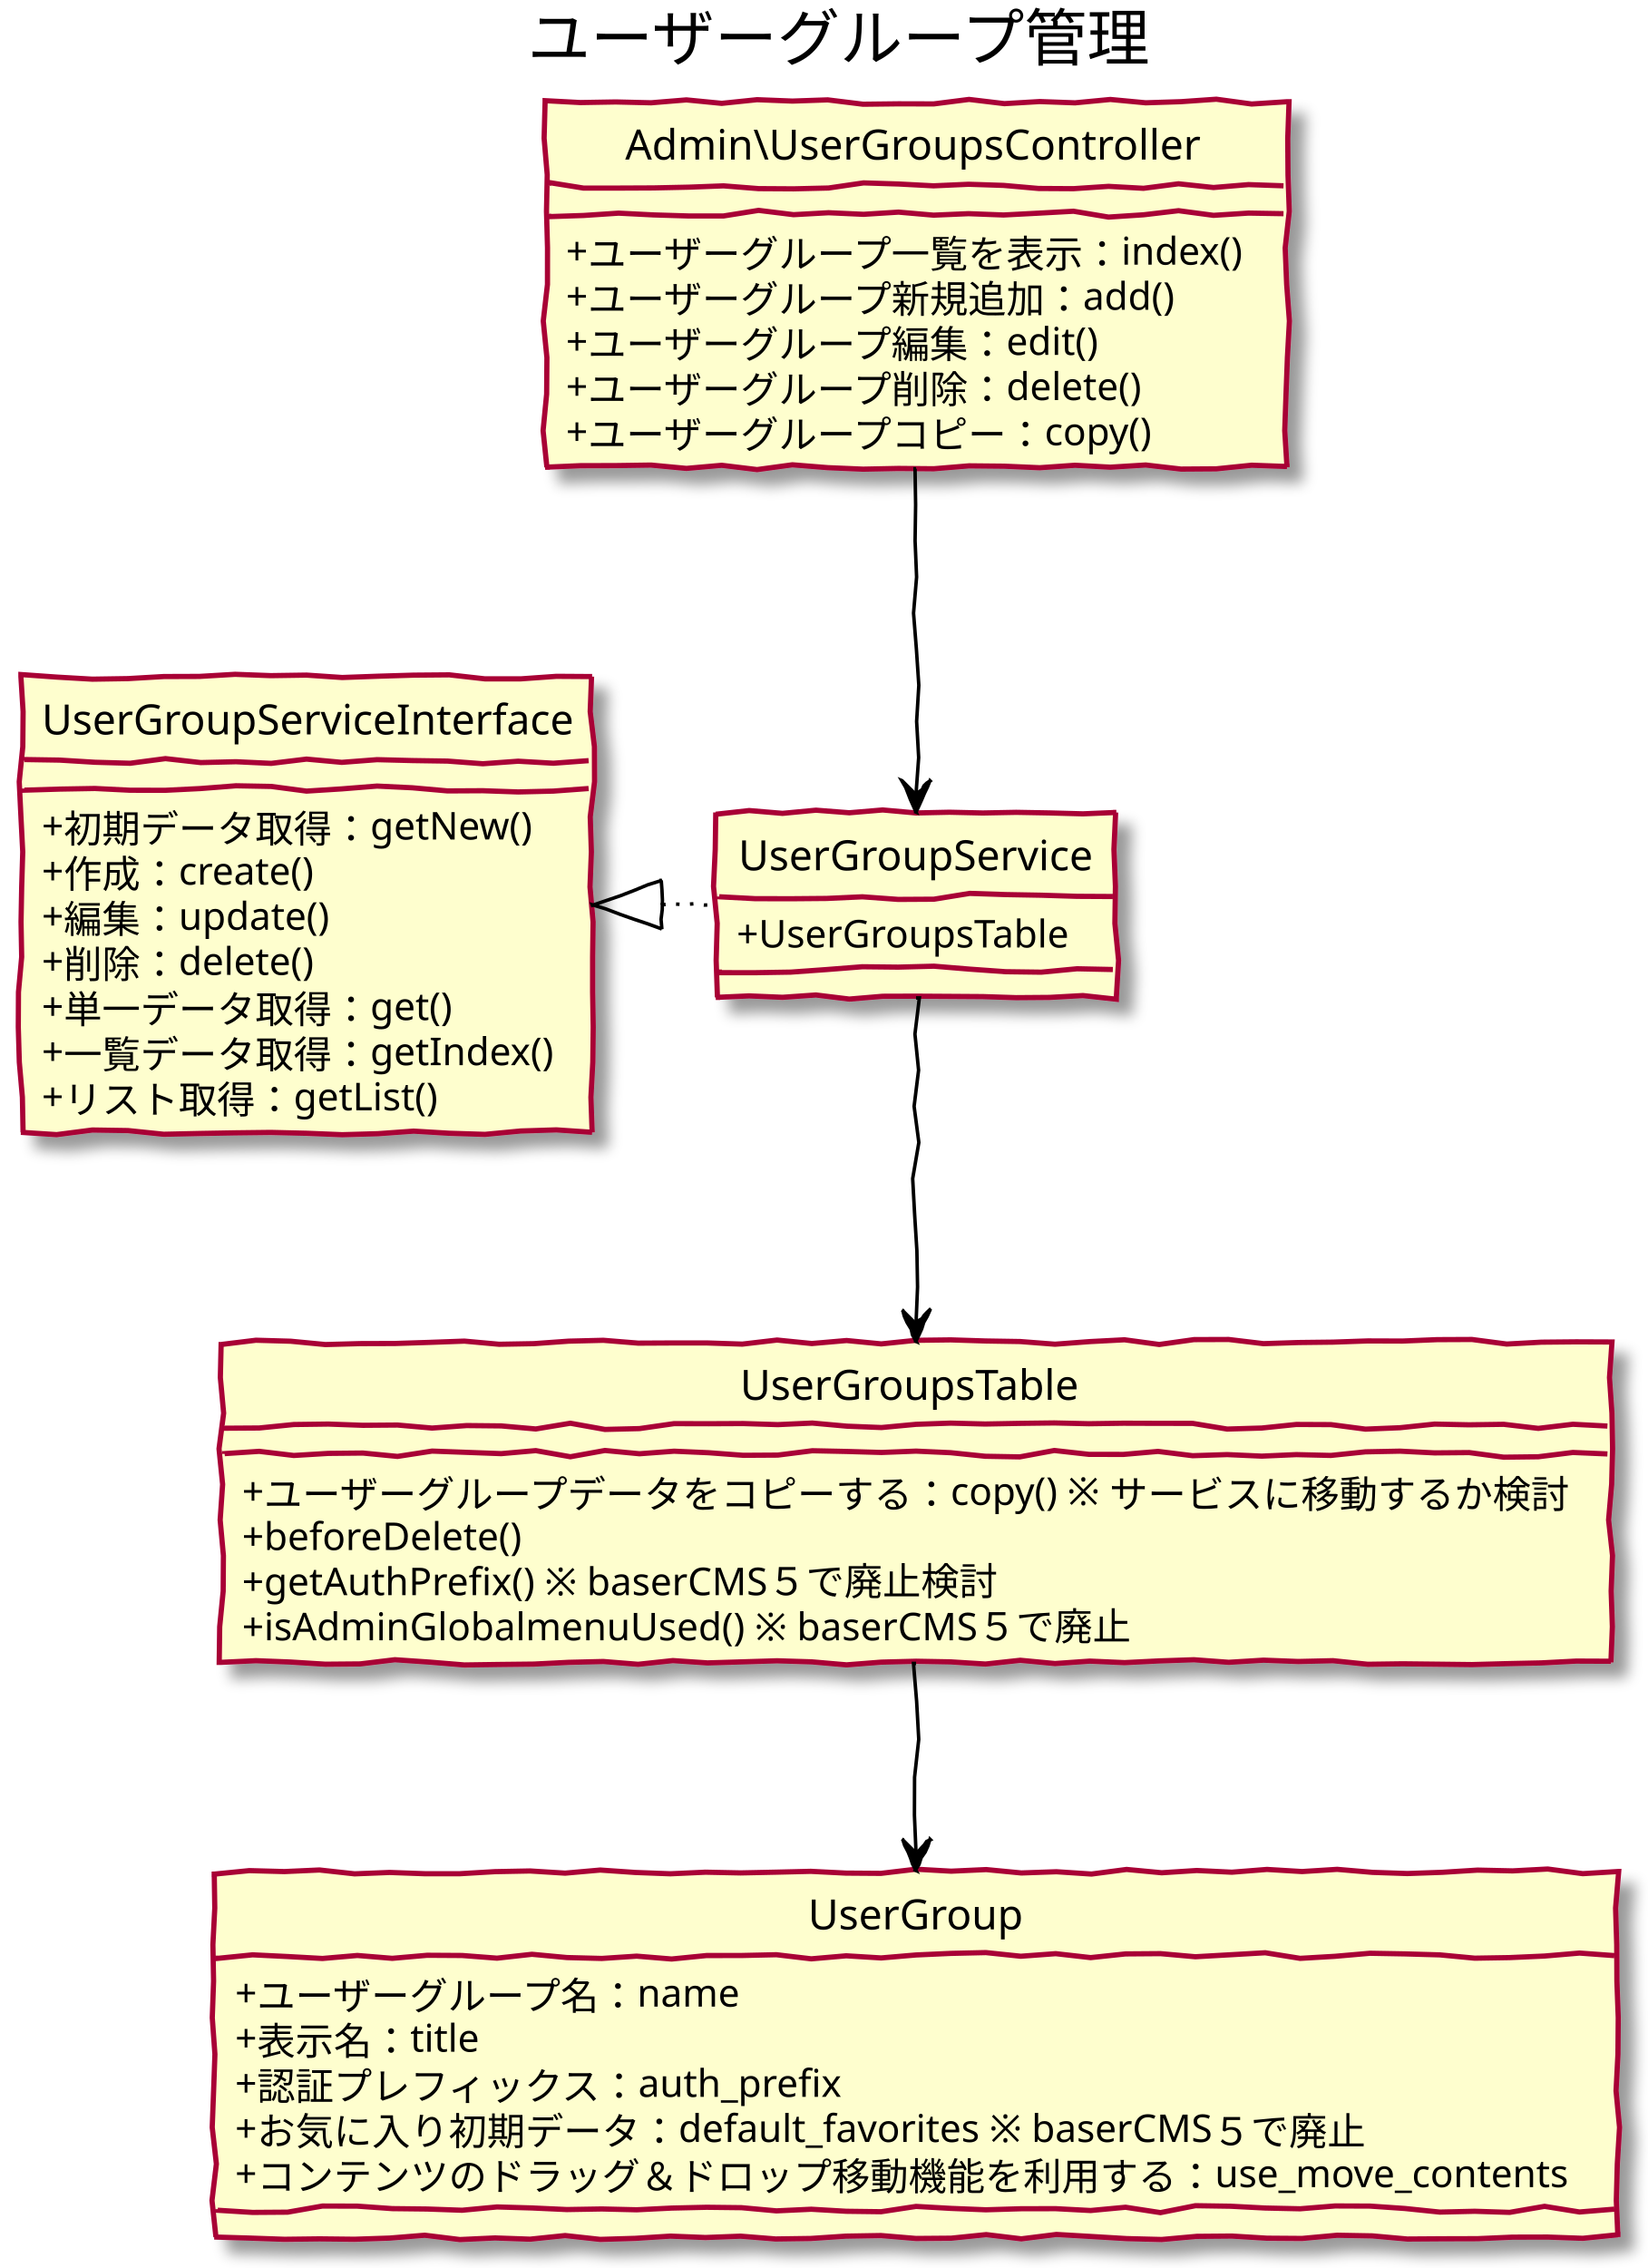
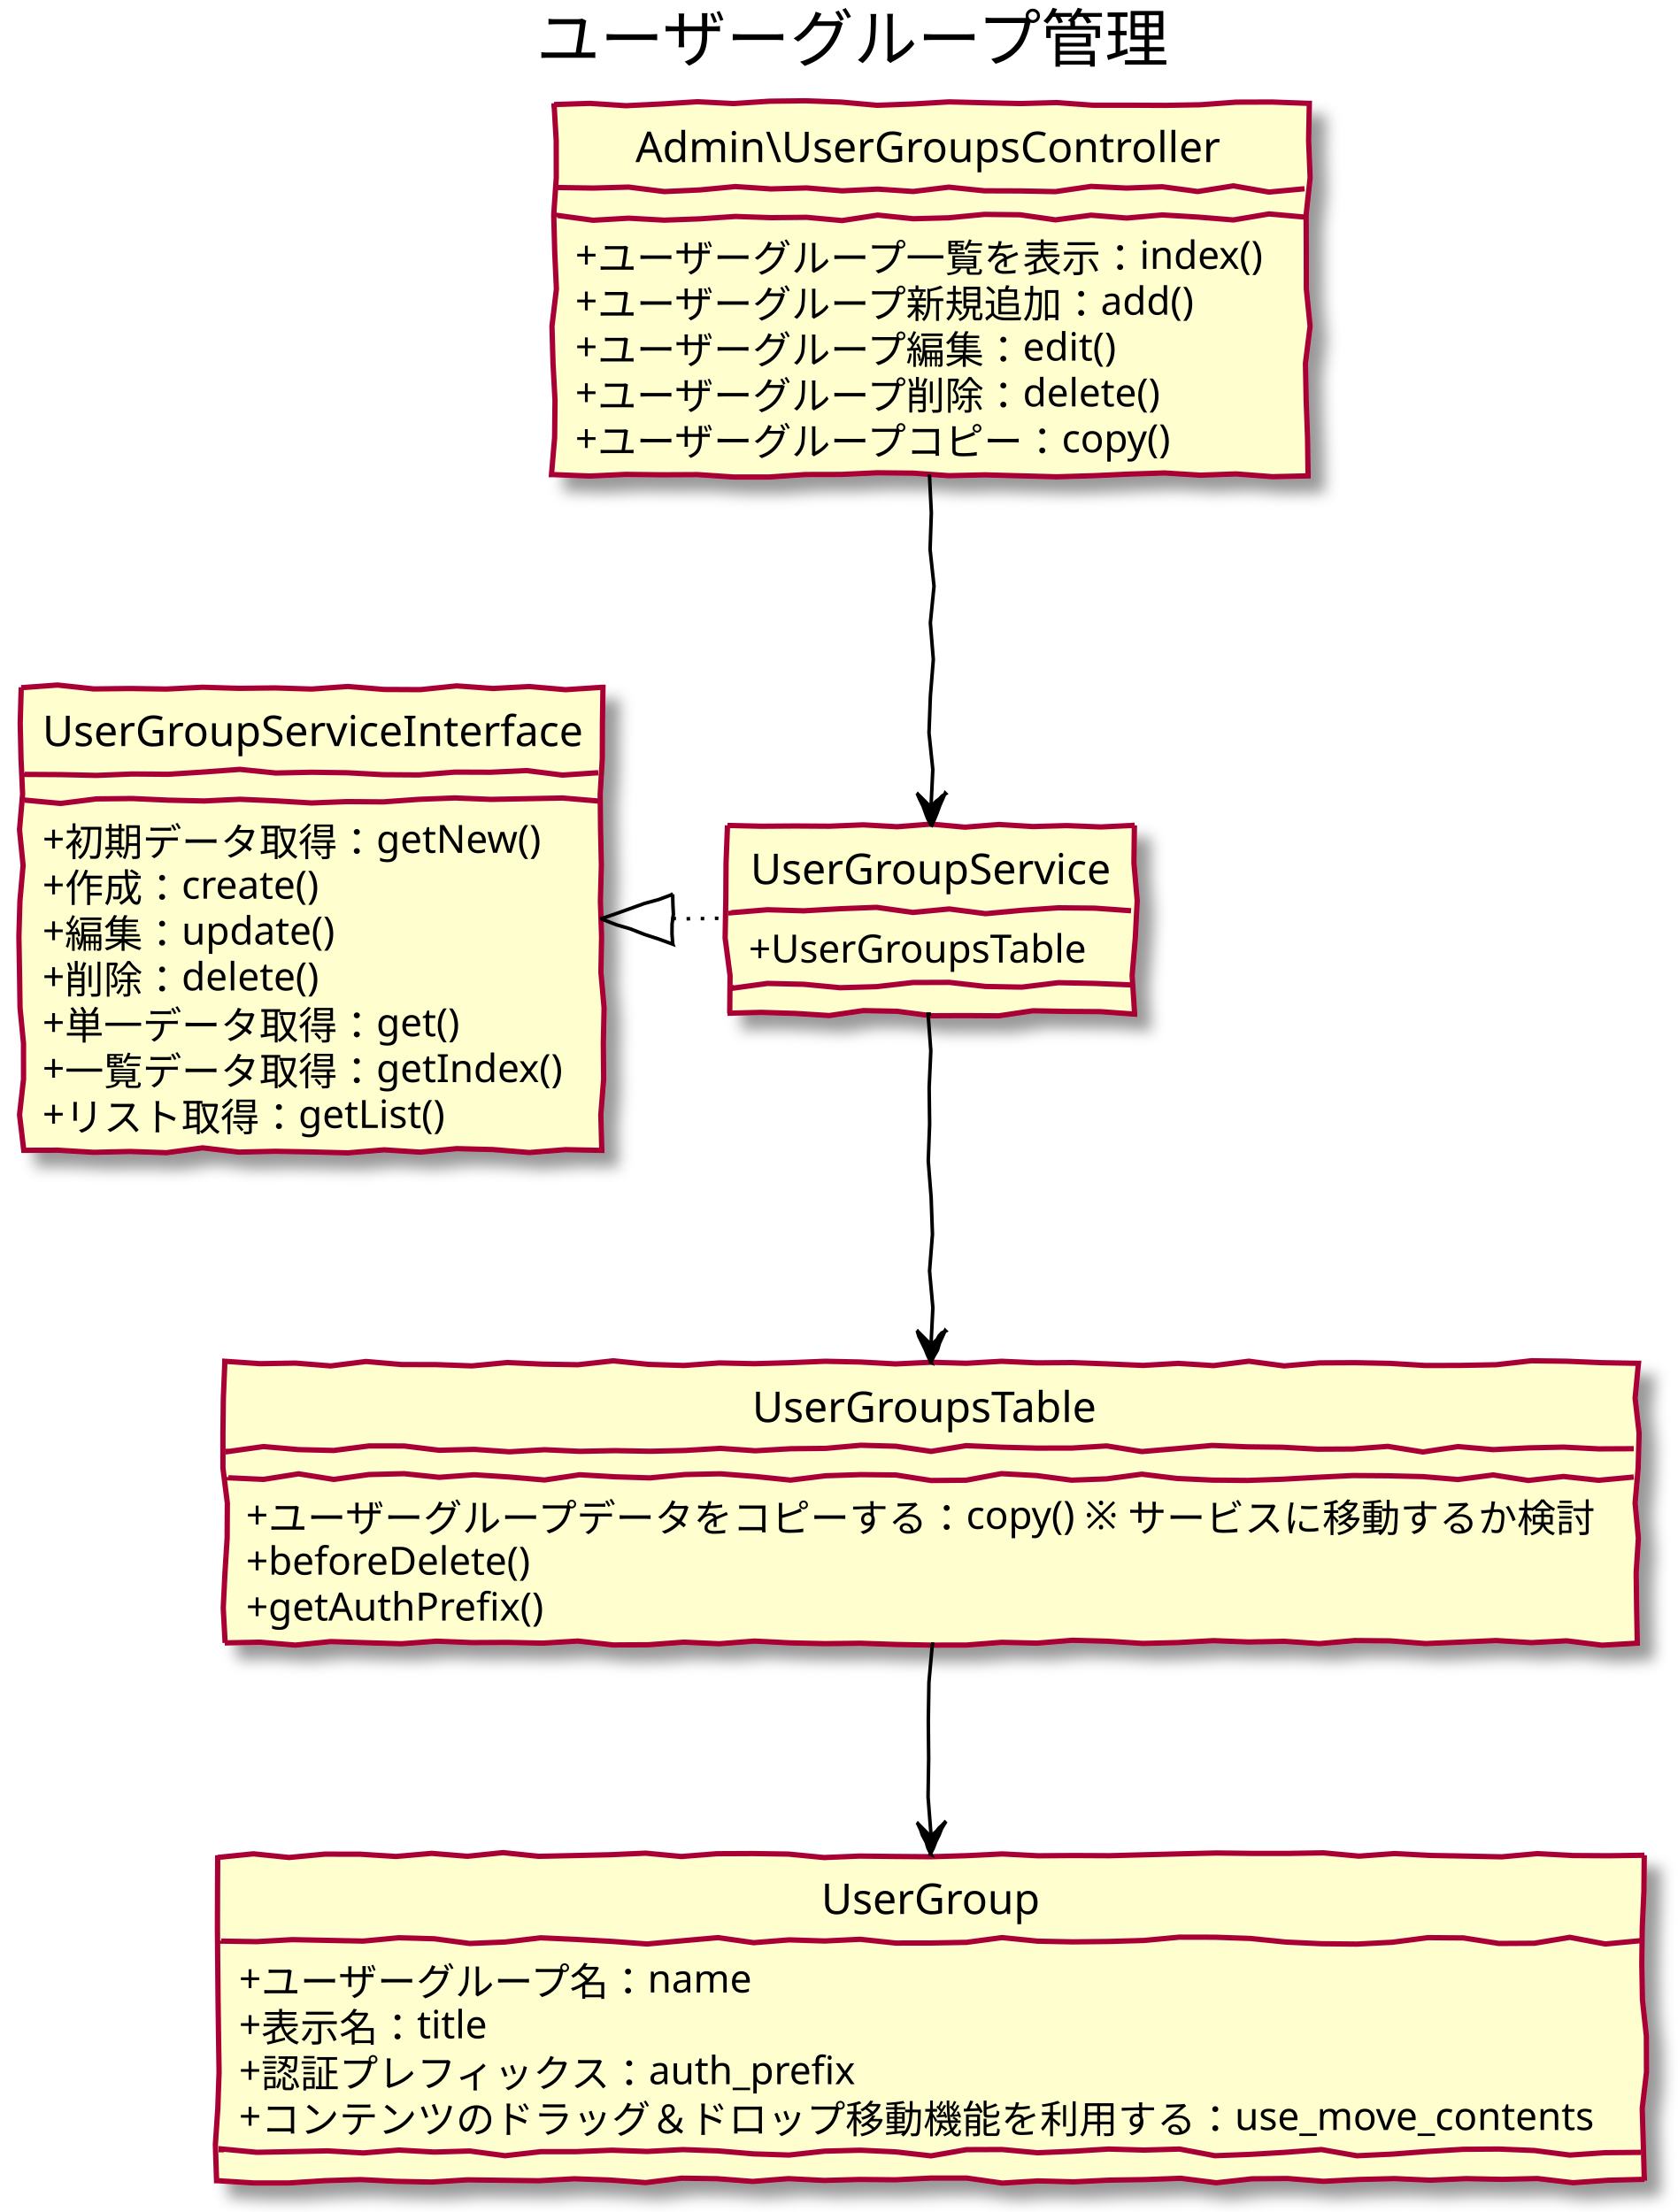
- <svg xmlns="http://www.w3.org/2000/svg" contentScriptType="application/ecmascript" contentStyleType="text/css" height="651px" preserveAspectRatio="none" style="width:473px;height:651px;" version="1.1" viewBox="0 0 473 651" width="473px" zoomAndPan="magnify">
+ <svg xmlns="http://www.w3.org/2000/svg" contentScriptType="application/ecmascript" contentStyleType="text/css" height="625px" preserveAspectRatio="none" style="width:474px;height:625px;" version="1.1" viewBox="0 0 474 625" width="474px" zoomAndPan="magnify">
  <defs>
-     <filter height="300%" id="fop4bdi" width="300%" x="-1" y="-1">
+     <filter height="300%" id="f687z17" width="300%" x="-1" y="-1">
      <feGaussianBlur result="blurOut" stdDeviation="2.0" />
      <feColorMatrix in="blurOut" result="blurOut2" type="matrix" values="0 0 0 0 0 0 0 0 0 0 0 0 0 0 0 0 0 0 .4 0" />
      <feOffset dx="4.0" dy="4.0" in="blurOut2" result="blurOut3" />
      <feBlend in="SourceGraphic" in2="blurOut3" mode="normal" />
    </filter>
  </defs>
  <g>
    <text fill="#000000" font-family="sans-serif" font-size="18" lengthAdjust="spacingAndGlyphs" textLength="180" x="151.5" y="17.402">ユーザーグループ管理</text>
-     <polygon fill="#FEFECE" filter="url(#fop4bdi)" points="156.5,29.199,156.5,28.898,166.643,29.439,176.786,29.264,186.929,29.506,197.071,28.674,207.214,29.666,217.357,28.615,227.5,29.014,237.643,28.667,247.786,29.917,257.929,29.8,268.071,29.826,278.214,28.537,288.357,29.75,298.5,29.151,308.643,29.518,318.786,28.551,328.929,29.509,339.071,29.184,349.214,28.478,359.357,29.853,369.5,29.199,370.088,29.199,369.715,39.69,369.788,50.181,370.149,60.672,368.981,71.162,369.403,81.653,370.19,92.144,369.613,102.635,369.219,113.126,368.853,123.617,369.5,134.107,369.5,133.898,359.357,133.533,349.214,134.571,339.071,134.642,328.929,133.471,318.786,134.098,308.643,133.547,298.5,134.252,288.357,133.813,278.214,133.713,268.071,134.553,257.929,134.459,247.786,134.665,237.643,134.234,227.5,133.414,217.357,134.789,207.214,133.558,197.071,134.45,186.929,133.494,176.786,133.638,166.643,133.665,156.5,134.107,157.014,134.107,155.923,123.617,156.944,113.126,157.018,102.635,155.971,92.144,157.179,81.653,157.192,71.162,156.899,60.672,157.109,50.181,156.218,39.69,156.5,29.199" style="stroke: #A80036; stroke-width: 1.5;" />
+     <polygon fill="#FEFECE" filter="url(#f687z17)" points="156.5,29.199,156.5,29.535,166.643,29.208,176.786,29.869,186.929,29.373,197.071,28.743,207.214,29.263,217.357,28.597,227.5,28.477,237.643,28.846,247.786,29.752,257.929,29.375,268.071,28.786,278.214,29.04,288.357,29.259,298.5,28.983,308.643,29.73,318.786,29.728,328.929,29.776,339.071,29.602,349.214,28.861,359.357,28.829,369.5,29.199,369.858,29.199,369.656,39.69,370.087,50.181,368.958,60.672,368.998,71.162,369.019,81.653,370.073,92.144,368.765,102.635,368.972,113.126,369.353,123.617,369.5,134.107,369.5,134.463,359.357,134.689,349.214,133.907,339.071,134.263,328.929,133.636,318.786,133.966,308.643,134.423,298.5,134.722,288.357,134.452,278.214,134.171,268.071,134.406,257.929,133.688,247.786,133.583,237.643,134.054,227.5,134.078,217.357,134.777,207.214,134.783,197.071,134.102,186.929,134.155,176.786,134.04,166.643,134.505,156.5,134.107,155.784,134.107,156.672,123.617,156.78,113.126,156.216,102.635,155.924,92.144,157.175,81.653,156.697,71.162,156.419,60.672,157.138,50.181,157.113,39.69,156.5,29.199" style="stroke: #A80036; stroke-width: 1.5;" />
    <text fill="#000000" font-family="sans-serif" font-size="12" lengthAdjust="spacingAndGlyphs" textLength="167" x="179.5" y="45.801">Admin\UserGroupsController</text>
-     <path d="M157.5,53.332 L157.5,52.376 L167.548,53.992 L177.595,53.986 L187.643,53.94 L197.69,53.727 L207.738,53.349 L217.786,54.144 L227.833,54.205 L237.881,53.967 L247.929,52.498 L257.976,52.814 L268.024,53.341 L278.071,52.891 L288.119,53.217 L298.167,54.1 L308.214,54.158 L318.262,53.493 L328.31,54.05 L338.357,52.756 L348.405,53.824 L358.452,52.989 L368.5,53.332 " fill="#FEFECE" style="stroke: #A80036; stroke-width: 1.5;" />
-     <path d="M157.5,61.332 L157.5,62.182 L167.548,61.849 L177.595,61.182 L187.643,61.688 L197.69,61.991 L207.738,61.988 L217.786,60.386 L227.833,61.618 L237.881,61.062 L247.929,61.517 L257.976,60.888 L268.024,61.758 L278.071,61.33 L288.119,61.709 L298.167,61.186 L308.214,60.632 L318.262,62.311 L328.31,61.655 L338.357,60.476 L348.405,61.811 L358.452,61.165 L368.5,61.332 " fill="#FEFECE" style="stroke: #A80036; stroke-width: 1.5;" />
+     <path d="M157.5,53.332 L157.5,52.981 L167.548,53.141 L177.595,52.862 L187.643,54.13 L197.69,53.669 L207.738,52.714 L217.786,53.383 L227.833,53.1 L237.881,53.925 L247.929,53.433 L257.976,54.102 L268.024,52.883 L278.071,53.915 L288.119,53.949 L298.167,54.141 L308.214,52.666 L318.262,53.142 L328.31,52.764 L338.357,54.113 L348.405,52.515 L358.452,54.267 L368.5,53.332 " fill="#FEFECE" style="stroke: #A80036; stroke-width: 1.5;" />
+     <path d="M157.5,61.332 L157.5,60.871 L167.548,62.236 L177.595,61.649 L187.643,62.205 L197.69,61.834 L207.738,61.158 L217.786,61.503 L227.833,61.402 L237.881,62.322 L247.929,60.775 L257.976,61.808 L268.024,61.537 L278.071,60.57 L288.119,60.684 L298.167,62.123 L308.214,60.804 L318.262,61.607 L328.31,60.734 L338.357,61.331 L348.405,62.145 L358.452,60.446 L368.5,61.332 " fill="#FEFECE" style="stroke: #A80036; stroke-width: 1.5;" />
    <text fill="#000000" font-family="sans-serif" font-size="11" lengthAdjust="spacingAndGlyphs" textLength="201" x="162.5" y="75.967">+ユーザーグループ一覧を表示：index()</text>
    <text fill="#000000" font-family="sans-serif" font-size="11" lengthAdjust="spacingAndGlyphs" textLength="180" x="162.5" y="88.922">+ユーザーグループ新規追加：add()</text>
    <text fill="#000000" font-family="sans-serif" font-size="11" lengthAdjust="spacingAndGlyphs" textLength="158" x="162.5" y="101.877">+ユーザーグループ編集：edit()</text>
    <text fill="#000000" font-family="sans-serif" font-size="11" lengthAdjust="spacingAndGlyphs" textLength="170" x="162.5" y="114.832">+ユーザーグループ削除：delete()</text>
    <text fill="#000000" font-family="sans-serif" font-size="11" lengthAdjust="spacingAndGlyphs" textLength="175" x="162.5" y="127.787">+ユーザーグループコピー：copy()</text>
-     <polygon fill="#FEFECE" filter="url(#fop4bdi)" points="205.5,233.199,205.5,233.725,215.083,232.658,224.667,233.465,234.25,232.553,243.833,233.296,253.417,232.488,263,233.348,272.583,233.142,282.167,233.355,291.75,233.171,301.333,233.342,310.917,233.602,320.5,233.199,320.304,233.199,319.813,243.817,320.243,254.434,320.088,265.052,321.145,275.67,320.5,286.287,320.5,286.811,310.917,285.764,301.333,286.293,291.75,286.367,282.167,286.061,272.583,285.996,263,285.936,253.417,285.967,243.833,286.772,234.25,285.598,224.667,286.262,215.083,285.86,205.5,286.287,205.975,286.287,205.613,275.67,205.912,265.052,204.853,254.434,205.349,243.817,205.5,233.199" style="stroke: #A80036; stroke-width: 1.5;" />
+     <polygon fill="#FEFECE" filter="url(#f687z17)" points="205.5,233.199,205.5,233.224,215.083,233.453,224.667,233.383,234.25,233.447,243.833,233.061,253.417,233.596,263,232.851,272.583,233.719,282.167,232.96,291.75,233.543,301.333,233.271,310.917,233.657,320.5,233.199,320.446,233.199,320.31,243.817,321.242,254.434,320.7,265.052,319.808,275.67,320.5,286.287,320.5,286.545,310.917,285.845,301.333,285.774,291.75,285.598,282.167,287.02,272.583,286.96,263,287.001,253.417,285.734,243.833,285.548,234.25,286.947,224.667,286.346,215.083,286.048,205.5,286.287,206.132,286.287,206.228,275.67,204.833,265.052,205.023,254.434,205.093,243.817,205.5,233.199" style="stroke: #A80036; stroke-width: 1.5;" />
    <text fill="#000000" font-family="sans-serif" font-size="12" lengthAdjust="spacingAndGlyphs" textLength="102" x="212" y="249.801">UserGroupService</text>
-     <path d="M206.5,257.332 L206.5,257.404 L216.773,257.95 L227.046,257.973 L237.318,257.887 L247.591,257.417 L257.864,258.163 L268.136,258.103 L278.409,256.436 L288.682,256.778 L298.954,256.961 L309.227,257.276 L319.5,257.332 " fill="#FEFECE" style="stroke: #A80036; stroke-width: 1.5;" />
+     <path d="M206.5,257.332 L206.5,257.898 L216.773,257.045 L227.046,257.351 L237.318,256.764 L247.591,256.371 L257.864,257.806 L268.136,256.826 L278.409,258.159 L288.682,257.202 L298.954,256.5 L309.227,256.598 L319.5,257.332 " fill="#FEFECE" style="stroke: #A80036; stroke-width: 1.5;" />
    <text fill="#000000" font-family="sans-serif" font-size="11" lengthAdjust="spacingAndGlyphs" textLength="103" x="211.5" y="271.967">+UserGroupsTable</text>
-     <path d="M206.5,278.287 L206.5,279.193 L216.773,279.201 L227.046,279.034 L237.318,278.299 L247.591,277.493 L257.864,277.602 L268.136,277.333 L278.409,278.178 L288.682,278.915 L298.954,279.049 L309.227,278.073 L319.5,278.287 " fill="#FEFECE" style="stroke: #A80036; stroke-width: 1.5;" />
-     <polygon fill="#FEFECE" filter="url(#fop4bdi)" points="6,194.199,6,193.619,16.25,194.35,26.5,194.947,36.75,194.786,47,194.192,57.25,194.157,67.5,193.551,77.75,193.933,88,193.781,98.25,194.472,108.5,194.1,118.75,193.793,129,193.706,139.25,194.86,149.5,194.859,159.75,194.132,170,194.199,169.834,194.199,169.447,204.262,170.659,214.325,170.696,224.388,169.46,234.451,169.784,244.514,169.393,254.577,170.274,264.64,170.143,274.703,170.143,284.766,170.311,294.829,170.195,304.892,169.655,314.955,170,325.018,170,325.009,159.75,324.317,149.5,324.634,139.25,325.605,129,325.285,118.75,324.674,108.5,325.408,98.25,325.699,88,325.286,77.75,325.044,67.5,325.166,57.25,325.349,47,325.573,36.75,324.513,26.5,324.356,16.25,325.679,6,325.018,6.626,325.018,6.428,314.955,5.546,304.892,5.252,294.829,5.303,284.766,6.224,274.703,6.039,264.64,6.226,254.577,6.528,244.514,6.013,234.451,5.521,224.388,6.546,214.325,6.631,204.262,6,194.199" style="stroke: #A80036; stroke-width: 1.5;" />
+     <path d="M206.5,278.287 L206.5,279.28 L216.773,277.868 L227.046,278.105 L237.318,279.079 L247.591,278.781 L257.864,277.609 L268.136,277.569 L278.409,278.728 L288.682,278.911 L298.954,277.658 L309.227,277.86 L319.5,278.287 " fill="#FEFECE" style="stroke: #A80036; stroke-width: 1.5;" />
+     <polygon fill="#FEFECE" filter="url(#f687z17)" points="6,194.199,6,194.307,16.25,193.556,26.5,194.659,36.75,194.54,47,194.694,57.25,194.182,67.5,194.493,77.75,194.371,88,194.693,98.25,193.964,108.5,194.806,118.75,194.856,129,193.796,139.25,194.532,149.5,193.98,159.75,194.874,170,194.199,170.323,194.199,170.178,204.262,170.137,214.325,169.548,224.388,169.653,234.451,169.876,244.514,169.605,254.577,169.939,264.64,169.752,274.703,170.644,284.766,170.427,294.829,170.525,304.892,169.726,314.955,170,325.018,170,325.044,159.75,324.837,149.5,325.648,139.25,324.81,129,324.546,118.75,325.545,108.5,324.89,98.25,325.748,88,325.483,77.75,325.298,67.5,325.537,57.25,324.324,47,325.703,36.75,325.353,26.5,325.595,16.25,324.988,6,325.018,6.713,325.018,5.52,314.955,6.65,304.892,6.64,294.829,5.662,284.766,5.514,274.703,5.339,264.64,5.628,254.577,6.527,244.514,5.511,234.451,6.386,224.388,5.937,214.325,5.709,204.262,6,194.199" style="stroke: #A80036; stroke-width: 1.5;" />
    <text fill="#000000" font-family="sans-serif" font-size="12" lengthAdjust="spacingAndGlyphs" textLength="152" x="12" y="210.801">UserGroupServiceInterface</text>
-     <path d="M7,218.332 L7,218.018 L17.125,218.179 L27.25,218.798 L37.375,219.083 L47.5,217.753 L57.625,218.888 L67.75,218.645 L77.875,219.113 L88,217.892 L98.125,218.824 L108.25,218.051 L118.375,218.309 L128.5,218.462 L138.625,219.223 L148.75,218.497 L158.875,219.075 L169,218.332 " fill="#FEFECE" style="stroke: #A80036; stroke-width: 1.5;" />
-     <path d="M7,226.332 L7,226.806 L17.125,226.501 L27.25,226.322 L37.375,226.829 L47.5,226.844 L57.625,226.339 L67.75,225.549 L77.875,225.738 L88,227.076 L98.125,226.438 L108.25,225.633 L118.375,226.121 L128.5,227.021 L138.625,226.967 L148.75,227.318 L158.875,227.075 L169,226.332 " fill="#FEFECE" style="stroke: #A80036; stroke-width: 1.5;" />
+     <path d="M7,218.332 L7,218.805 L17.125,218.865 L27.25,219.088 L37.375,218.69 L47.5,218.775 L57.625,218.126 L67.75,217.386 L77.875,218.411 L88,218.202 L98.125,218.344 L108.25,218.887 L118.375,218.957 L128.5,218.159 L138.625,218.199 L148.75,217.724 L158.875,219.001 L169,218.332 " fill="#FEFECE" style="stroke: #A80036; stroke-width: 1.5;" />
+     <path d="M7,226.332 L7,226.065 L17.125,227.014 L27.25,225.73 L37.375,225.627 L47.5,226.088 L57.625,226.314 L67.75,225.837 L77.875,226.278 L88,226.879 L98.125,226.491 L108.25,226.573 L118.375,225.849 L128.5,225.461 L138.625,225.867 L148.75,225.677 L158.875,225.477 L169,226.332 " fill="#FEFECE" style="stroke: #A80036; stroke-width: 1.5;" />
    <text fill="#000000" font-family="sans-serif" font-size="11" lengthAdjust="spacingAndGlyphs" textLength="144" x="12" y="240.967">+初期データ取得：getNew()</text>
    <text fill="#000000" font-family="sans-serif" font-size="11" lengthAdjust="spacingAndGlyphs" textLength="83" x="12" y="253.922">+作成：create()</text>
    <text fill="#000000" font-family="sans-serif" font-size="11" lengthAdjust="spacingAndGlyphs" textLength="87" x="12" y="266.877">+編集：update()</text>
    <text fill="#000000" font-family="sans-serif" font-size="11" lengthAdjust="spacingAndGlyphs" textLength="82" x="12" y="279.832">+削除：delete()</text>
    <text fill="#000000" font-family="sans-serif" font-size="11" lengthAdjust="spacingAndGlyphs" textLength="122" x="12" y="292.787">+単一データ取得：get()</text>
    <text fill="#000000" font-family="sans-serif" font-size="11" lengthAdjust="spacingAndGlyphs" textLength="152" x="12" y="305.742">+一覧データ取得：getIndex()</text>
    <text fill="#000000" font-family="sans-serif" font-size="11" lengthAdjust="spacingAndGlyphs" textLength="119" x="12" y="318.697">+リスト取得：getList()</text>
-     <polygon fill="#FEFECE" filter="url(#fop4bdi)" points="63.5,385.199,63.5,385.919,73.475,384.696,83.45,384.98,93.425,385.936,103.4,385.665,113.375,385.632,123.35,385.314,133.325,384.951,143.3,385.855,153.275,385.677,163.25,384.962,173.225,384.715,183.2,385.528,193.175,385.478,203.15,385.484,213.125,385.809,223.1,384.641,233.075,385.644,243.05,384.779,253.025,385.749,263,384.718,272.975,384.594,282.95,384.91,292.925,385.074,302.9,385.839,312.875,385.087,322.85,384.567,332.825,385.916,342.8,384.515,352.775,384.482,362.75,385.678,372.725,385.357,382.7,385.241,392.675,384.897,402.65,384.931,412.625,384.525,422.6,384.48,432.575,385.793,442.55,385.254,452.525,385.158,462.5,385.199,462.807,385.199,462.089,395.416,462.789,405.633,462.98,415.85,462.709,426.067,461.832,436.284,462.958,446.501,462.568,456.718,462.914,466.935,462.5,477.152,462.5,476.836,452.525,476.793,442.55,477.31,432.575,477.528,422.6,477.797,412.625,477.68,402.65,477.571,392.675,477.707,382.7,476.68,372.725,476.909,362.75,476.531,352.775,477.141,342.8,476.408,332.825,476.74,322.85,477.232,312.875,476.803,302.9,477.497,292.925,476.559,282.95,477.639,272.975,477.019,263,476.836,253.025,477.093,243.05,477.874,233.075,477.011,223.1,476.706,213.125,477.012,203.15,477.314,193.175,476.65,183.2,477.713,173.225,476.911,163.25,477.15,153.275,477.652,143.3,477.762,133.325,477.901,123.35,477.084,113.375,476.404,103.4,477.601,93.425,477.687,83.45,477.066,73.475,476.676,63.5,477.152,62.935,477.152,63.073,466.935,64.076,456.718,64.141,446.501,63.208,436.284,63.915,426.067,62.881,415.85,64.208,405.633,63.262,395.416,63.5,385.199" style="stroke: #A80036; stroke-width: 1.5;" />
+     <polygon fill="#FEFECE" filter="url(#f687z17)" points="63.5,385.199,63.5,384.627,73.475,385.305,83.45,385.143,93.425,385.942,103.4,384.686,113.375,385.545,123.35,385.575,133.325,385.933,143.3,384.986,153.275,385.436,163.25,385.603,173.225,384.498,183.2,385.508,193.175,385.819,203.15,385.096,213.125,385.312,223.1,385.031,233.075,384.624,243.05,384.837,253.025,385.375,263,384.908,272.975,385.192,282.95,384.629,292.925,385.074,302.9,384.997,312.875,385.369,322.85,385.803,332.825,385.222,342.8,385.853,352.775,384.608,362.75,385.943,372.725,385.083,382.7,385.027,392.675,385.221,402.65,385.825,412.625,385.796,422.6,385.608,432.575,384.481,442.55,384.613,452.525,385.026,462.5,385.199,462.824,385.199,461.889,395.074,463.018,404.949,462.749,414.824,461.883,424.698,462.807,434.573,462.182,444.448,462.315,454.322,462.5,464.197,462.5,464.286,452.525,464.854,442.55,463.613,432.575,464.132,422.6,463.534,412.625,463.986,402.65,464.391,392.675,463.629,382.7,463.536,372.725,464.409,362.75,463.748,352.775,463.951,342.8,463.562,332.825,464.109,322.85,464.356,312.875,463.728,302.9,463.463,292.925,464.272,282.95,464.039,272.975,464.811,263,464.83,253.025,464.645,243.05,464.299,233.075,464.417,223.1,464.193,213.125,463.687,203.15,464.445,193.175,463.991,183.2,464.723,173.225,464.783,163.25,463.682,153.275,464.275,143.3,464.06,133.325,464.119,123.35,463.715,113.375,464.445,103.4,464.153,93.425,463.827,83.45,464.827,73.475,464.003,63.5,464.197,63.594,464.197,63.062,454.322,63.546,444.448,64.162,434.573,64.221,424.698,62.979,414.824,62.975,404.949,63.09,395.074,63.5,385.199" style="stroke: #A80036; stroke-width: 1.5;" />
    <text fill="#000000" font-family="sans-serif" font-size="12" lengthAdjust="spacingAndGlyphs" textLength="101" x="212.5" y="401.801">UserGroupsTable</text>
-     <path d="M64.5,409.332 L64.5,409.952 L74.425,409.885 L84.35,408.889 L94.275,408.759 L104.2,409.116 L114.125,409.039 L124.05,409.908 L133.975,409.19 L143.9,409.29 L153.825,410.165 L163.75,408.524 L173.675,410.3 L183.6,410.059 L193.525,408.635 L203.45,408.66 L213.375,408.611 L223.3,408.919 L233.225,408.471 L243.15,409.366 L253.075,409.758 L263,408.832 L272.925,408.489 L282.85,408.744 L292.775,408.559 L302.7,408.437 L312.625,408.662 L322.55,408.519 L332.475,408.55 L342.4,408.563 L352.325,410.194 L362.25,409.898 L372.175,408.87 L382.1,408.915 L392.025,410.214 L401.95,409.809 L411.875,408.767 L421.8,408.971 L431.725,408.831 L441.65,409.996 L451.575,408.817 L461.5,409.332 " fill="#FEFECE" style="stroke: #A80036; stroke-width: 1.5;" />
-     <path d="M64.5,417.332 L64.5,417.24 L74.425,416.589 L84.35,417.775 L94.275,417.176 L104.2,417.079 L114.125,418.045 L124.05,416.518 L133.975,416.881 L143.9,417.247 L153.825,416.383 L163.75,418.14 L173.675,416.343 L183.6,417.281 L193.525,416.549 L203.45,416.988 L213.375,417.726 L223.3,417.666 L233.225,416.416 L243.15,416.625 L253.075,416.911 L263,416.526 L272.925,416.978 L282.85,418.002 L292.775,418.18 L302.7,416.345 L312.625,417.452 L322.55,417.47 L332.475,416.611 L342.4,417.839 L352.325,417.521 L362.25,417.965 L372.175,417.527 L382.1,417.764 L392.025,416.731 L401.95,416.537 L411.875,417.033 L421.8,416.945 L431.725,418.265 L441.65,418.144 L451.575,416.912 L461.5,417.332 " fill="#FEFECE" style="stroke: #A80036; stroke-width: 1.5;" />
+     <path d="M64.5,409.332 L64.5,410.126 L74.425,408.726 L84.35,409.591 L94.275,409.832 L104.2,408.554 L114.125,408.56 L124.05,409.771 L133.975,409.521 L143.9,410.203 L153.825,409.622 L163.75,410.073 L173.675,409.876 L183.6,410.057 L193.525,409.828 L203.45,409.234 L213.375,409.916 L223.3,409.341 L233.225,409.235 L243.15,408.356 L253.075,408.635 L263,410.088 L272.925,408.471 L282.85,408.905 L292.775,409.161 L302.7,409.152 L312.625,408.548 L322.55,410.139 L332.475,409.3 L342.4,408.412 L352.325,408.8 L362.25,408.916 L372.175,409.467 L382.1,409.414 L392.025,408.674 L401.95,410.252 L411.875,408.731 L421.8,409.594 L431.725,409.099 L441.65,408.885 L451.575,409.381 L461.5,409.332 " fill="#FEFECE" style="stroke: #A80036; stroke-width: 1.5;" />
+     <path d="M64.5,417.332 L64.5,417.549 L74.425,418.002 L84.35,416.43 L94.275,418.011 L104.2,416.632 L114.125,416.387 L124.05,417.412 L133.975,416.695 L143.9,417.329 L153.825,418.17 L163.75,416.694 L173.675,417.267 L183.6,417.575 L193.525,416.624 L203.45,416.421 L213.375,417.182 L223.3,418.206 L233.225,416.976 L243.15,416.652 L253.075,416.76 L263,418.313 L272.925,418.232 L282.85,416.379 L292.775,416.916 L302.7,418.221 L312.625,417.848 L322.55,416.528 L332.475,417.739 L342.4,418.205 L352.325,418.295 L362.25,417.956 L372.175,417.4 L382.1,416.914 L392.025,416.984 L401.95,417.217 L411.875,418.036 L421.8,416.748 L431.725,418.299 L441.65,417.177 L451.575,418.256 L461.5,417.332 " fill="#FEFECE" style="stroke: #A80036; stroke-width: 1.5;" />
    <text fill="#000000" font-family="sans-serif" font-size="11" lengthAdjust="spacingAndGlyphs" textLength="387" x="69.5" y="431.967">+ユーザーグループデータをコピーする：copy() ※ サービスに移動するか検討</text>
    <text fill="#000000" font-family="sans-serif" font-size="11" lengthAdjust="spacingAndGlyphs" textLength="85" x="69.5" y="444.922">+beforeDelete()</text>
-     <text fill="#000000" font-family="sans-serif" font-size="11" lengthAdjust="spacingAndGlyphs" textLength="224" x="69.5" y="457.877">+getAuthPrefix() ※ baserCMS５で廃止検討</text>
-     <text fill="#000000" font-family="sans-serif" font-size="11" lengthAdjust="spacingAndGlyphs" textLength="263" x="69.5" y="470.832">+isAdminGlobalmenuUsed() ※ baserCMS５で廃止</text>
-     <polygon fill="#FEFECE" filter="url(#fop4bdi)" points="61.5,537.199,61.5,537.941,71.575,536.938,81.65,537.212,91.725,536.756,101.8,537.861,111.875,537.464,121.95,537.827,132.025,537.825,142.1,537.234,152.175,537.039,162.25,537.662,172.325,536.774,182.4,537.469,192.475,537.844,202.55,537.39,212.625,537.595,222.7,537.386,232.775,537.143,242.85,537.651,252.925,537.725,263,536.53,273.075,537.098,283.15,536.639,293.225,537.609,303.3,537.258,313.375,537.918,323.45,536.6,333.525,537.551,343.6,536.904,353.675,537.391,363.75,536.596,373.825,537.205,383.9,536.571,393.975,537.435,404.05,537.774,414.125,537.42,424.2,536.792,434.275,537.012,444.35,536.479,454.425,537.808,464.5,537.199,464.731,537.199,463.836,547.69,464.164,558.181,464.212,568.672,464.601,579.163,464.515,589.653,463.972,600.144,464.975,610.635,464.333,621.126,464.045,631.617,464.5,642.107,464.5,641.454,454.425,642.476,444.35,642.12,434.275,642.144,424.2,642.584,414.125,642.613,404.05,642.681,393.975,641.778,383.9,641.596,373.825,642.517,363.75,642.444,353.675,641.83,343.6,641.914,333.525,642.816,323.45,642.56,313.375,641.956,303.3,641.368,293.225,642.628,283.15,641.415,273.075,642.442,263,642.524,252.925,641.682,242.85,641.852,232.775,642.523,222.7,642.666,212.625,641.863,202.55,642.248,192.475,641.847,182.4,642.485,172.325,642.788,162.25,641.687,152.175,642.725,142.1,642.372,132.025,642.834,121.95,641.593,111.875,642.41,101.8,642.746,91.725,642.634,81.65,642.758,71.575,642.406,61.5,642.107,61.998,642.107,60.863,631.617,62.124,621.126,60.93,610.635,61.327,600.144,61.705,589.653,60.945,579.163,61.319,568.672,61.124,558.181,61.663,547.69,61.5,537.199" style="stroke: #A80036; stroke-width: 1.5;" />
-     <text fill="#000000" font-family="sans-serif" font-size="12" lengthAdjust="spacingAndGlyphs" textLength="62" x="232" y="553.801">UserGroup</text>
-     <path d="M62.5,561.332 L62.5,562.122 L72.525,561.109 L82.55,561.597 L92.575,562.156 L102.6,561.294 L112.625,562.116 L122.65,561.237 L132.675,561.298 L142.7,562.067 L152.725,560.951 L162.75,561.891 L172.775,562.149 L182.8,561.487 L192.825,562.309 L202.85,561.312 L212.875,561.3 L222.9,561.077 L232.925,562.259 L242.95,561.389 L252.975,562.001 L263,561.147 L273.025,560.695 L283.05,560.466 L293.075,561.514 L303.1,560.773 L313.125,561.909 L323.15,560.844 L333.175,560.767 L343.2,561.659 L353.225,561.09 L363.25,560.515 L373.275,562.121 L383.3,561.532 L393.325,560.66 L403.35,560.84 L413.375,561.122 L423.4,562.069 L433.425,561.904 L443.45,561.457 L453.475,560.603 L463.5,561.332 " fill="#FEFECE" style="stroke: #A80036; stroke-width: 1.5;" />
-     <text fill="#000000" font-family="sans-serif" font-size="11" lengthAdjust="spacingAndGlyphs" textLength="148" x="67.5" y="575.967">+ユーザーグループ名：name</text>
-     <text fill="#000000" font-family="sans-serif" font-size="11" lengthAdjust="spacingAndGlyphs" textLength="73" x="67.5" y="588.922">+表示名：title</text>
-     <text fill="#000000" font-family="sans-serif" font-size="11" lengthAdjust="spacingAndGlyphs" textLength="181" x="67.5" y="601.877">+認証プレフィックス：auth_prefix</text>
-     <text fill="#000000" font-family="sans-serif" font-size="11" lengthAdjust="spacingAndGlyphs" textLength="331" x="67.5" y="614.832">+お気に入り初期データ：default_favorites ※ baserCMS５で廃止</text>
-     <text fill="#000000" font-family="sans-serif" font-size="11" lengthAdjust="spacingAndGlyphs" textLength="391" x="67.5" y="627.787">+コンテンツのドラッグ＆ドロップ移動機能を利用する：use_move_contents</text>
-     <path d="M62.5,634.107 L62.5,634.426 L72.525,635.046 L82.55,634.975 L92.575,633.216 L102.6,633.246 L112.625,633.957 L122.65,634.071 L132.675,634.422 L142.7,633.476 L152.725,633.766 L162.75,634.224 L172.775,634.054 L182.8,634.291 L192.825,633.8 L202.85,633.571 L212.875,633.685 L222.9,634.599 L232.925,634.133 L242.95,634.719 L252.975,634.846 L263,633.323 L273.025,633.891 L283.05,634.293 L293.075,633.993 L303.1,633.971 L313.125,634.499 L323.15,633.563 L333.175,635.105 L343.2,633.116 L353.225,633.266 L363.25,633.785 L373.275,634.004 L383.3,633.19 L393.325,633.23 L403.35,633.917 L413.375,634.953 L423.4,634.719 L433.425,635.033 L443.45,633.302 L453.475,634.921 L463.5,634.107 " fill="#FEFECE" style="stroke: #A80036; stroke-width: 1.5;" />
-     <path d="M263,134.549 L262.716,134.549 L262.877,144.91 L262.726,155.271 L263.158,165.633 L262.281,175.994 L263.103,186.355 L263.796,196.716 L263.168,207.077 L263.753,217.438 L263,227.799 " fill="none" style="stroke: #000000; stroke-width: 1.0;" />
-     <polygon fill="#000000" points="263,233.109,262.983,233.102,263.827,231.321,264.632,229.523,265.403,227.711,266.26,225.936,267,224.109,267.038,224.147,266.069,224.778,265.258,225.567,264.761,226.67,263.797,227.306,263,228.109,262.935,228.044,262.314,227.423,261.426,226.535,260.483,225.592,259.851,224.96,259,224.109,258.898,224.064,260.027,226.01,260.71,227.758,261.39,229.505,262.205,231.312,263,233.109" style="stroke: #000000; stroke-width: 1.0;" />
-     <path d="M263,286.439 L263.949,286.439 L262.685,296.811 L263.729,307.184 L262.443,317.556 L263.805,327.928 L262.034,338.3 L262.599,348.673 L263.247,359.045 L263.432,369.417 L263,379.789 " fill="none" style="stroke: #000000; stroke-width: 1.0;" />
-     <polygon fill="#000000" points="263,385.039,262.94,385.013,263.808,383.243,264.618,381.447,265.209,379.555,266.198,377.838,267,376.039,266.92,375.959,266.105,376.744,265.324,377.563,264.69,378.529,263.656,379.095,263,380.039,262.98,380.019,262.189,379.228,261.407,378.446,260.525,377.565,259.659,376.698,259,376.039,259.204,376.13,259.615,377.757,260.401,379.551,261.611,381.533,261.974,383.139,263,385.039" style="stroke: #000000; stroke-width: 1.0;" />
-     <path d="M190.12,259.699 L190.12,259.683 L193.148,259.458 L196.176,259.622 L199.204,259.426 L202.232,259.785 L205.26,259.699 " fill="none" style="stroke: #000000; stroke-width: 1.0; stroke-dasharray: 1.0,3.0;" />
-     <polygon fill="none" points="190.03,266.699,190.011,266.645,185.988,265.178,182.014,263.854,178.011,262.444,173.96,260.9,170.03,259.699,170.083,259.85,174.094,258.481,178.106,257.117,182.061,255.588,185.984,253.969,190.03,252.699,189.84,252.699,190.053,255.499,190.185,258.299,190.133,261.099,189.792,263.899,190.03,266.699" style="stroke: #000000; stroke-width: 1.0;" />
-     <path d="M263,477.469 L262.27,477.469 L263.168,488.359 L263.776,499.249 L262.575,510.139 L262.537,521.029 L263,531.919 " fill="none" style="stroke: #000000; stroke-width: 1.0;" />
-     <polygon fill="#000000" points="263,536.919,262.79,536.826,263.86,535.146,264.46,533.257,265.612,531.614,266.42,529.817,267,527.919,267.146,528.066,266.043,528.562,265.4,529.519,264.617,530.336,263.87,531.189,263,531.919,263.031,531.95,262.151,531.07,261.322,530.242,260.549,529.468,259.816,528.736,259,527.919,259.195,528.006,259.738,529.692,260.719,531.572,261.427,533.331,261.989,535.025,263,536.919" style="stroke: #000000; stroke-width: 1.0;" />
+     <text fill="#000000" font-family="sans-serif" font-size="11" lengthAdjust="spacingAndGlyphs" textLength="91" x="69.5" y="457.877">+getAuthPrefix()</text>
+     <polygon fill="#FEFECE" filter="url(#f687z17)" points="61.5,524.199,61.5,524.816,71.575,523.796,81.65,524.832,91.725,523.885,101.8,523.906,111.875,524.543,121.95,523.67,132.025,524.493,142.1,523.457,152.175,524.504,162.25,524.286,172.325,524.054,182.4,523.608,192.475,524.56,202.55,523.765,212.625,523.721,222.7,523.87,232.775,524.851,242.85,524.432,252.925,524.546,263,524.621,273.075,524.322,283.15,523.825,293.225,524.35,303.3,524.277,313.375,524.331,323.45,524.061,333.525,523.8,343.6,523.561,353.675,523.681,363.75,523.688,373.825,523.522,383.9,524.453,393.975,523.72,404.05,524.255,414.125,524.439,424.2,524.649,434.275,523.739,444.35,524.277,454.425,524.342,464.5,524.199,464.471,524.199,464.372,534.416,463.908,544.633,463.774,554.85,463.963,565.067,465.065,575.284,465.102,585.501,463.901,595.718,464.205,605.935,464.5,616.152,464.5,615.773,454.425,616.021,444.35,616.73,434.275,615.548,424.2,615.779,414.125,615.569,404.05,616.016,393.975,615.566,383.9,615.813,373.825,616.34,363.75,615.542,353.675,615.623,343.6,616.745,333.525,615.478,323.45,615.843,313.375,615.996,303.3,616.485,293.225,616.216,283.15,616.837,273.075,615.413,263,615.417,252.925,615.906,242.85,615.806,232.775,616.088,222.7,615.575,212.625,616.37,202.55,615.593,192.475,615.449,182.4,616.699,172.325,615.973,162.25,615.615,152.175,616.173,142.1,616.049,132.025,615.918,121.95,616.542,111.875,616.343,101.8,615.842,91.725,616.147,81.65,616.795,71.575,616.793,61.5,616.152,61.175,616.152,60.841,605.935,61.525,595.718,61.881,585.501,61.731,575.284,61.596,565.067,61.501,554.85,61.421,544.633,61.448,534.416,61.5,524.199" style="stroke: #A80036; stroke-width: 1.5;" />
+     <text fill="#000000" font-family="sans-serif" font-size="12" lengthAdjust="spacingAndGlyphs" textLength="62" x="232" y="540.801">UserGroup</text>
+     <path d="M62.5,548.332 L62.5,548.459 L72.525,548.611 L82.55,548.047 L92.575,548.254 L102.6,548.455 L112.625,547.513 L122.65,547.795 L132.675,549.127 L142.7,548.717 L152.725,547.527 L162.75,547.985 L172.775,548.539 L182.8,549.271 L192.825,548.356 L202.85,547.474 L212.875,548.907 L222.9,548.108 L232.925,548.429 L242.95,547.946 L252.975,549.01 L263,549 L273.025,548.809 L283.05,547.465 L293.075,548.475 L303.1,548.678 L313.125,548.566 L323.15,548.274 L333.175,547.341 L343.2,547.362 L353.225,547.714 L363.25,548.735 L373.275,549.199 L383.3,549.3 L393.325,548.785 L403.35,547.48 L413.375,547.559 L423.4,549.124 L433.425,549.063 L443.45,547.394 L453.475,549.274 L463.5,548.332 " fill="#FEFECE" style="stroke: #A80036; stroke-width: 1.5;" />
+     <text fill="#000000" font-family="sans-serif" font-size="11" lengthAdjust="spacingAndGlyphs" textLength="148" x="67.5" y="562.967">+ユーザーグループ名：name</text>
+     <text fill="#000000" font-family="sans-serif" font-size="11" lengthAdjust="spacingAndGlyphs" textLength="73" x="67.5" y="575.922">+表示名：title</text>
+     <text fill="#000000" font-family="sans-serif" font-size="11" lengthAdjust="spacingAndGlyphs" textLength="181" x="67.5" y="588.877">+認証プレフィックス：auth_prefix</text>
+     <text fill="#000000" font-family="sans-serif" font-size="11" lengthAdjust="spacingAndGlyphs" textLength="391" x="67.5" y="601.832">+コンテンツのドラッグ＆ドロップ移動機能を利用する：use_move_contents</text>
+     <path d="M62.5,608.152 L62.5,607.186 L72.525,608.133 L82.55,607.943 L92.575,607.727 L102.6,608.318 L112.625,607.5 L122.65,608.063 L132.675,607.765 L142.7,609.099 L152.725,607.958 L162.75,607.946 L172.775,607.538 L182.8,607.889 L192.825,607.369 L202.85,607.732 L212.875,608.578 L222.9,608.905 L232.925,607.808 L242.95,607.541 L252.975,608.007 L263,609.138 L273.025,607.382 L283.05,607.344 L293.075,608.261 L303.1,607.838 L313.125,607.213 L323.15,607.504 L333.175,607.215 L343.2,609.097 L353.225,608.718 L363.25,608.128 L373.275,607.358 L383.3,609.11 L393.325,608.644 L403.35,607.885 L413.375,607.28 L423.4,607.215 L433.425,607.621 L443.45,608.918 L453.475,608.236 L463.5,608.152 " fill="#FEFECE" style="stroke: #A80036; stroke-width: 1.5;" />
+     <path d="M263,134.549 L262.574,134.549 L263.083,144.91 L262.729,155.271 L263.842,165.633 L262.807,175.994 L263.644,186.355 L262.812,196.716 L262.425,207.077 L263.499,217.438 L263,227.799 " fill="none" style="stroke: #000000; stroke-width: 1.0;" />
+     <polygon fill="#000000" points="263,233.109,263.206,233.201,264.009,231.402,264.754,229.578,265.419,227.718,266.209,225.913,267,224.109,267.147,224.256,266.169,224.878,265.394,225.703,264.472,226.382,263.707,227.216,263,228.109,263.087,228.196,262.204,227.313,261.264,226.374,260.729,225.838,259.906,225.016,259,224.109,259.053,224.132,259.846,225.929,260.746,227.774,261.371,229.496,262.006,231.223,263,233.109" style="stroke: #000000; stroke-width: 1.0;" />
+     <path d="M263,286.529 L262.169,286.529 L262.936,296.898 L262.468,307.267 L262.598,317.636 L262.214,328.005 L263.029,338.374 L263.397,348.743 L262.581,359.111 L263.513,369.48 L263,379.849 " fill="none" style="stroke: #000000; stroke-width: 1.0;" />
+     <polygon fill="#000000" points="263,384.939,262.943,384.914,263.83,383.153,264.826,381.44,265.376,379.528,266.2,377.739,267,375.939,267.129,376.068,266.056,376.595,265.282,377.421,264.717,378.456,263.887,379.226,263,379.939,262.98,379.919,262.077,379.017,261.537,378.476,260.766,377.706,259.687,376.626,259,375.939,259.081,375.975,259.586,377.644,260.486,379.489,261.387,381.333,262.088,383.089,263,384.939" style="stroke: #000000; stroke-width: 1.0;" />
+     <path d="M190.12,259.699 L190.12,259.523 L193.148,259.647 L196.176,259.519 L199.204,259.559 L202.232,259.456 L205.26,259.699 " fill="none" style="stroke: #000000; stroke-width: 1.0; stroke-dasharray: 1.0,3.0;" />
+     <polygon fill="none" points="190.03,266.699,190.06,266.786,186.036,265.315,182.076,264.03,178.009,262.439,174.096,261.287,170.03,259.699,169.976,259.545,173.982,258.162,177.973,256.737,181.96,255.298,186.054,254.169,190.03,252.699,190.025,252.699,190.075,255.499,190.226,258.299,189.844,261.099,189.822,263.899,190.03,266.699" style="stroke: #000000; stroke-width: 1.0;" />
+     <path d="M263,464.529 L263.374,464.529 L262.404,475.331 L262.23,486.133 L262.329,496.935 L262.158,507.737 L263,518.539 " fill="none" style="stroke: #000000; stroke-width: 1.0;" />
+     <polygon fill="#000000" points="263,523.979,262.806,523.893,263.672,522.122,264.38,520.282,265.257,518.516,265.975,516.679,267,514.979,266.89,514.87,266.13,515.709,265.289,516.468,264.584,517.363,263.734,518.114,263,518.979,262.905,518.884,262.124,518.103,261.534,517.514,260.634,516.613,259.665,515.644,259,514.979,259.144,515.043,260,516.868,260.587,518.574,261.616,520.475,262.113,522.141,263,523.979" style="stroke: #000000; stroke-width: 1.0;" />
  </g>
</svg>
